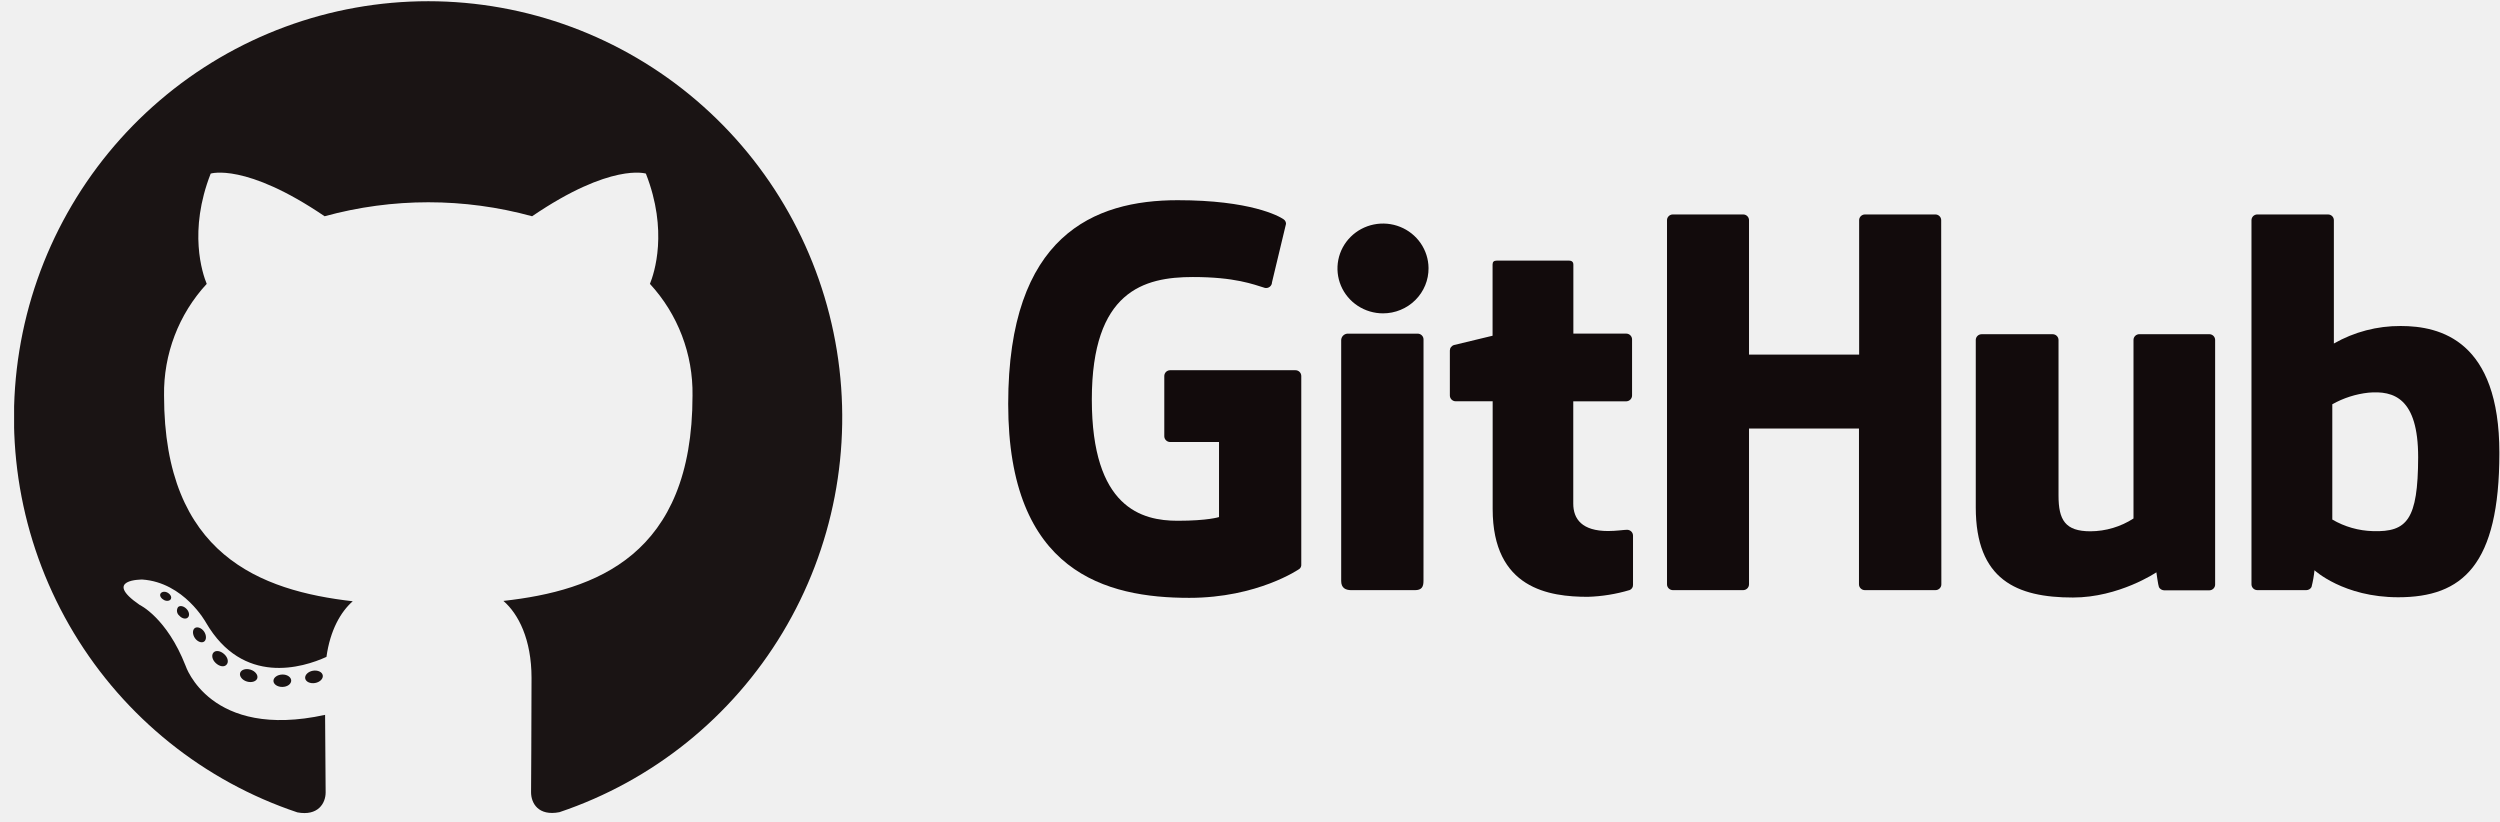
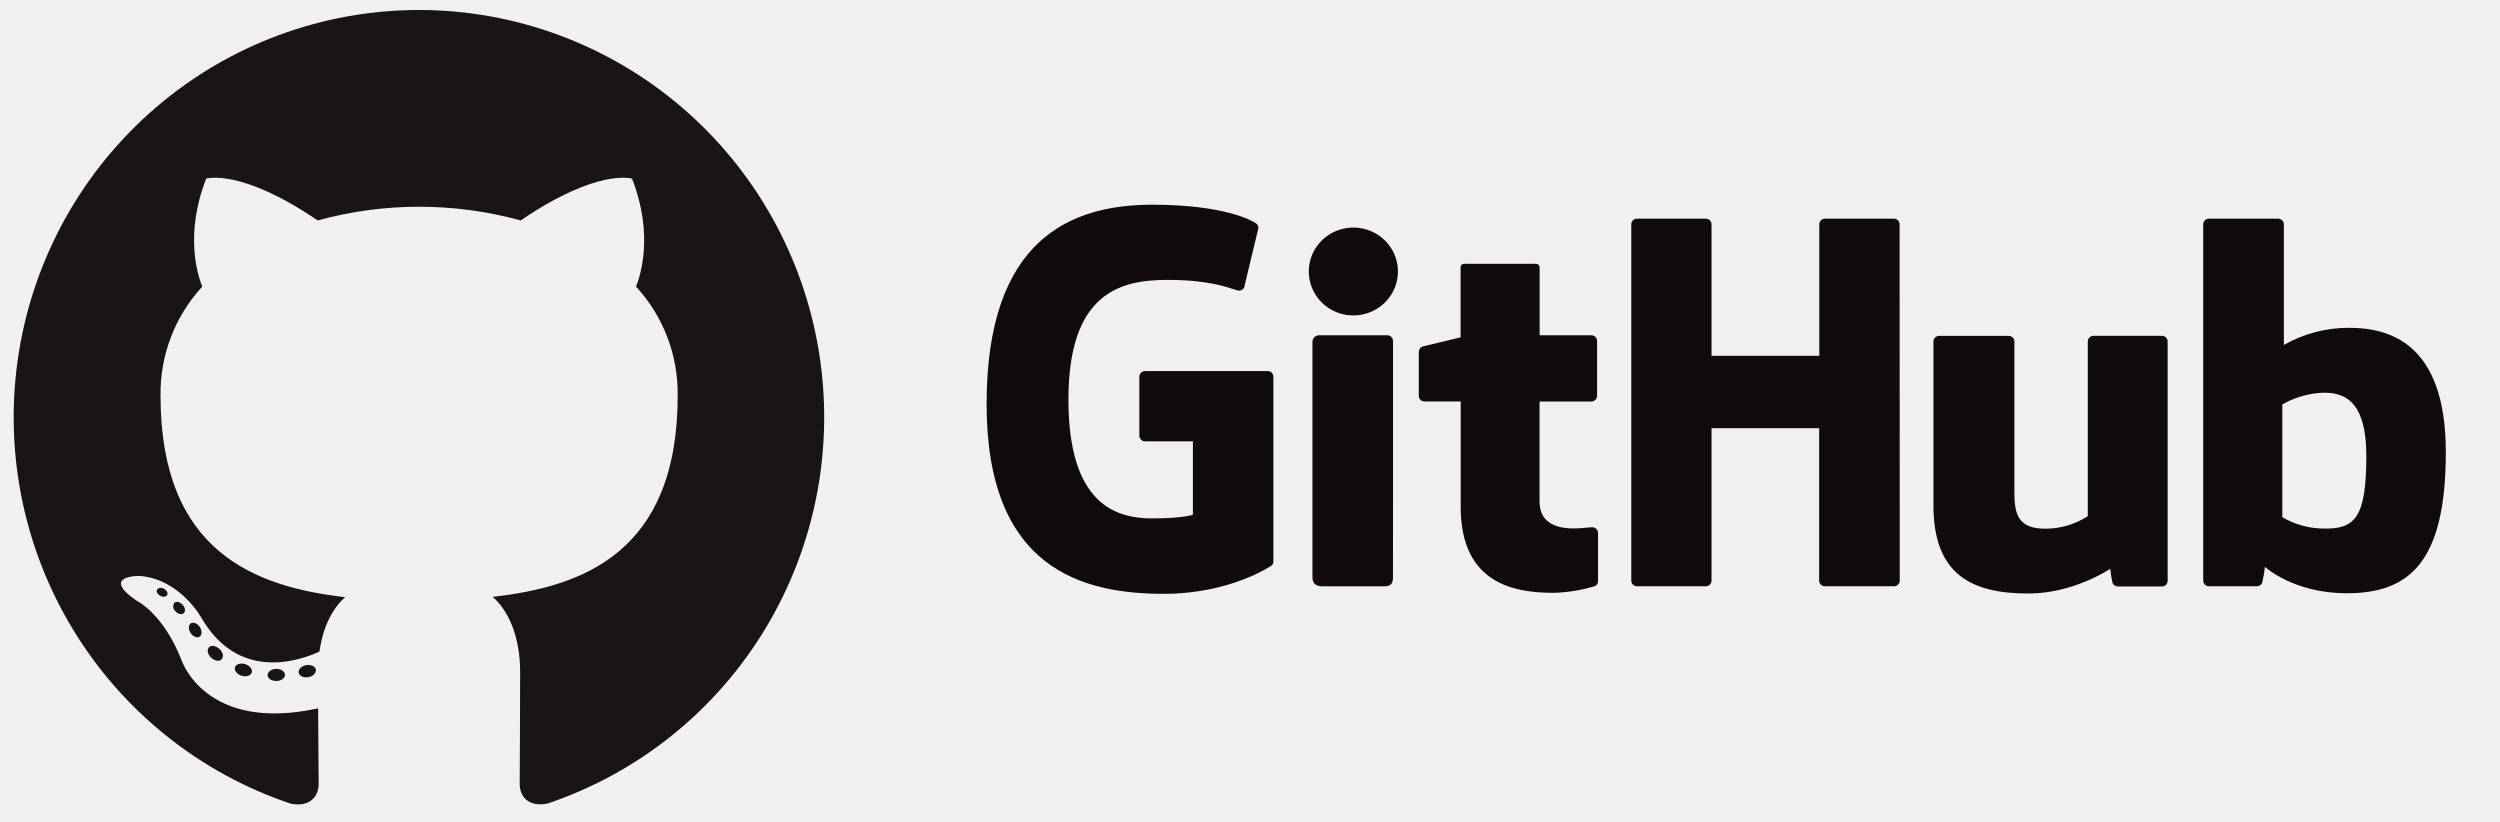
- <svg xmlns="http://www.w3.org/2000/svg" width="137" height="45" viewBox="0 0 137 45" fill="none">
+ <svg xmlns="http://www.w3.org/2000/svg" width="137" height="45" viewBox="0 0 140 45" fill="none">
  <g clip-path="url(#clip0_679_121)">
    <path d="M70.99 20.288H64.125C64.039 20.288 63.957 20.322 63.897 20.381C63.837 20.441 63.803 20.521 63.803 20.606V23.905C63.803 23.989 63.837 24.07 63.898 24.129C63.958 24.189 64.04 24.222 64.125 24.223H66.802V28.335C66.802 28.335 66.198 28.538 64.533 28.538C62.573 28.538 59.832 27.831 59.832 21.89C59.832 15.948 62.689 15.181 65.368 15.181C67.687 15.181 68.685 15.584 69.32 15.778C69.367 15.787 69.415 15.786 69.461 15.774C69.507 15.763 69.55 15.742 69.587 15.712C69.624 15.682 69.653 15.645 69.674 15.603C69.694 15.56 69.705 15.514 69.706 15.467L70.473 12.268C70.474 12.221 70.463 12.173 70.441 12.13C70.419 12.087 70.387 12.05 70.348 12.022C70.091 11.839 68.515 10.971 64.535 10.971C59.953 10.971 55.249 12.895 55.249 22.138C55.249 31.381 60.633 32.762 65.171 32.762C68.928 32.762 71.205 31.178 71.205 31.178C71.242 31.149 71.27 31.113 71.288 31.071C71.306 31.029 71.314 30.984 71.31 30.939V20.606C71.31 20.564 71.302 20.523 71.286 20.484C71.27 20.446 71.247 20.411 71.217 20.381C71.187 20.352 71.152 20.328 71.113 20.312C71.074 20.296 71.032 20.288 70.99 20.288Z" fill="#120B0C" />
    <path d="M106.377 12.069C106.378 12.028 106.37 11.986 106.354 11.948C106.338 11.909 106.314 11.874 106.284 11.845C106.255 11.815 106.219 11.792 106.18 11.776C106.141 11.76 106.1 11.752 106.057 11.752H102.201C102.158 11.752 102.117 11.76 102.078 11.776C102.039 11.792 102.003 11.815 101.974 11.845C101.944 11.874 101.92 11.909 101.904 11.948C101.888 11.986 101.88 12.028 101.881 12.069V19.431H95.846V12.069C95.846 12.028 95.838 11.986 95.822 11.948C95.806 11.909 95.783 11.874 95.753 11.845C95.723 11.815 95.688 11.792 95.649 11.776C95.61 11.76 95.568 11.752 95.526 11.752H91.669C91.627 11.752 91.586 11.76 91.547 11.777C91.508 11.793 91.473 11.816 91.444 11.846C91.414 11.875 91.391 11.91 91.375 11.948C91.359 11.987 91.351 12.028 91.352 12.069V32.019C91.351 32.103 91.384 32.183 91.444 32.243C91.503 32.303 91.584 32.338 91.669 32.339H95.526C95.568 32.339 95.61 32.33 95.649 32.314C95.688 32.297 95.723 32.274 95.753 32.244C95.783 32.215 95.806 32.179 95.822 32.141C95.838 32.102 95.846 32.061 95.846 32.019V23.485H101.872V32.019C101.871 32.061 101.879 32.102 101.895 32.141C101.911 32.179 101.935 32.215 101.964 32.244C101.994 32.274 102.029 32.297 102.068 32.314C102.107 32.33 102.149 32.339 102.191 32.339H106.066C106.109 32.339 106.151 32.33 106.19 32.314C106.229 32.297 106.264 32.274 106.294 32.244C106.323 32.215 106.347 32.179 106.363 32.141C106.379 32.102 106.387 32.061 106.386 32.019L106.377 12.069Z" fill="#120B0C" />
    <path d="M78.284 14.687C78.279 14.201 78.128 13.728 77.851 13.326C77.574 12.925 77.183 12.613 76.726 12.431C76.27 12.248 75.769 12.203 75.286 12.301C74.804 12.399 74.361 12.635 74.015 12.98C73.668 13.325 73.433 13.764 73.339 14.24C73.245 14.717 73.296 15.21 73.485 15.659C73.675 16.107 73.995 16.49 74.404 16.759C74.814 17.028 75.296 17.172 75.788 17.172C76.118 17.172 76.445 17.108 76.749 16.982C77.053 16.857 77.33 16.674 77.562 16.442C77.794 16.211 77.977 15.937 78.101 15.636C78.225 15.335 78.287 15.012 78.284 14.687Z" fill="#120B0C" />
    <path d="M78.009 27.811V18.601C78.009 18.517 77.976 18.437 77.916 18.378C77.856 18.318 77.775 18.284 77.689 18.284H73.833C73.742 18.292 73.658 18.333 73.596 18.398C73.534 18.464 73.499 18.55 73.497 18.639V31.838C73.497 32.227 73.742 32.341 74.059 32.341H77.531C77.912 32.341 78.007 32.158 78.007 31.833L78.009 27.811Z" fill="#120B0C" />
    <path d="M121.07 18.313H117.233C117.191 18.313 117.15 18.322 117.111 18.338C117.072 18.354 117.037 18.377 117.008 18.407C116.978 18.436 116.955 18.471 116.939 18.51C116.923 18.548 116.915 18.589 116.916 18.631V28.413C116.214 28.867 115.395 29.111 114.556 29.115C113.174 29.115 112.807 28.496 112.807 27.16V18.633C112.807 18.549 112.773 18.468 112.713 18.409C112.653 18.349 112.572 18.316 112.487 18.315H108.592C108.507 18.316 108.425 18.349 108.365 18.409C108.305 18.468 108.272 18.549 108.272 18.633V27.804C108.272 31.773 110.513 32.744 113.599 32.744C116.128 32.744 118.17 31.363 118.17 31.363C118.17 31.363 118.268 32.09 118.311 32.178C118.339 32.228 118.379 32.27 118.429 32.3C118.478 32.33 118.534 32.347 118.592 32.35H121.07C121.112 32.35 121.154 32.341 121.193 32.325C121.232 32.309 121.267 32.285 121.297 32.255C121.326 32.226 121.35 32.19 121.366 32.152C121.382 32.113 121.39 32.072 121.389 32.03V18.633C121.39 18.591 121.382 18.55 121.366 18.511C121.35 18.472 121.326 18.437 121.297 18.407C121.267 18.378 121.232 18.354 121.193 18.338C121.154 18.322 121.112 18.313 121.07 18.313Z" fill="#120B0C" />
    <path d="M131.558 17.865C130.272 17.858 129.008 18.189 127.896 18.825V12.069C127.896 12.028 127.888 11.986 127.872 11.948C127.856 11.909 127.833 11.874 127.803 11.845C127.773 11.815 127.738 11.792 127.699 11.776C127.66 11.76 127.618 11.752 127.576 11.752H123.699C123.657 11.752 123.615 11.76 123.577 11.777C123.538 11.793 123.503 11.816 123.473 11.846C123.444 11.875 123.421 11.91 123.405 11.948C123.389 11.987 123.381 12.028 123.381 12.069V32.019C123.381 32.061 123.389 32.102 123.405 32.141C123.421 32.179 123.444 32.214 123.474 32.244C123.504 32.274 123.539 32.297 123.578 32.314C123.617 32.33 123.659 32.339 123.701 32.339H126.39C126.448 32.338 126.505 32.322 126.554 32.292C126.604 32.262 126.644 32.219 126.671 32.169C126.748 31.867 126.803 31.559 126.834 31.249C126.834 31.249 128.422 32.73 131.422 32.73C134.945 32.73 136.966 30.968 136.966 24.818C136.966 18.669 133.738 17.865 131.558 17.865ZM130.045 29.106C129.257 29.086 128.487 28.868 127.81 28.471V22.154C128.42 21.81 129.095 21.594 129.793 21.518C131.174 21.398 132.515 21.807 132.515 25.057C132.506 28.484 131.905 29.162 130.045 29.106Z" fill="#120B0C" />
    <path d="M89.121 18.282H86.22V14.505C86.22 14.362 86.145 14.282 85.977 14.282H82.02C81.868 14.282 81.793 14.347 81.793 14.494V18.398C81.793 18.398 79.813 18.87 79.679 18.908C79.613 18.927 79.556 18.968 79.515 19.022C79.474 19.076 79.452 19.142 79.452 19.21V21.671C79.452 21.712 79.46 21.754 79.476 21.792C79.492 21.831 79.515 21.866 79.545 21.896C79.575 21.925 79.61 21.949 79.649 21.965C79.688 21.982 79.73 21.99 79.772 21.99H81.798V27.892C81.798 32.276 84.918 32.706 87.016 32.706C87.793 32.682 88.564 32.557 89.308 32.334C89.364 32.311 89.412 32.271 89.444 32.219C89.477 32.168 89.492 32.108 89.489 32.048V29.35C89.488 29.267 89.455 29.186 89.395 29.127C89.335 29.068 89.254 29.034 89.169 29.032C89.001 29.032 88.568 29.1 88.123 29.1C86.698 29.1 86.215 28.446 86.215 27.601V21.993H89.117C89.202 21.991 89.284 21.957 89.343 21.897C89.403 21.837 89.437 21.757 89.437 21.673V18.599C89.437 18.516 89.404 18.436 89.345 18.377C89.286 18.317 89.206 18.283 89.121 18.282Z" fill="#120B0C" />
  </g>
  <g clip-path="url(#clip1_679_121)">
    <path fill-rule="evenodd" clip-rule="evenodd" d="M23.472 0.067C18.08 0.065 12.864 1.992 8.758 5.502C4.651 9.012 1.922 13.876 1.059 19.224C0.195 24.572 1.254 30.053 4.046 34.688C6.838 39.323 11.181 42.807 16.296 44.518C17.424 44.73 17.845 44.023 17.845 43.423C17.845 42.879 17.826 41.081 17.815 39.174C11.5 40.556 10.17 36.484 10.17 36.484C9.136 33.84 7.648 33.145 7.648 33.145C5.588 31.729 7.806 31.759 7.806 31.759C10.083 31.922 11.282 34.109 11.282 34.109C13.308 37.599 16.593 36.59 17.89 35.997C18.093 34.524 18.679 33.52 19.33 32.949C14.289 32.371 8.99 30.415 8.99 21.675C8.956 19.409 9.793 17.217 11.328 15.556C11.091 14.978 10.313 12.659 11.546 9.513C11.546 9.513 13.451 8.901 17.789 11.851C21.51 10.829 25.437 10.829 29.159 11.851C33.489 8.901 35.394 9.513 35.394 9.513C36.627 12.655 35.853 14.975 35.616 15.556C37.149 17.218 37.985 19.409 37.95 21.675C37.95 30.438 32.643 32.367 27.587 32.93C28.403 33.637 29.128 35.026 29.128 37.153C29.128 40.205 29.102 42.663 29.102 43.415C29.102 44.02 29.508 44.733 30.658 44.507C35.766 42.789 40.1 39.303 42.885 34.67C45.67 30.037 46.725 24.56 45.861 19.217C44.997 13.875 42.271 9.015 38.169 5.507C34.068 1.999 28.858 0.07 23.472 0.067Z" fill="#1A1414" />
    <path d="M9.369 32.813C9.32 32.93 9.144 32.961 8.993 32.885C8.843 32.809 8.734 32.655 8.79 32.541C8.847 32.428 9.016 32.394 9.166 32.469C9.317 32.545 9.422 32.7 9.366 32.813H9.369Z" fill="#1A1414" />
    <path d="M10.29 33.844C10.181 33.946 9.971 33.901 9.828 33.739C9.759 33.683 9.713 33.604 9.701 33.516C9.688 33.428 9.709 33.339 9.76 33.266C9.873 33.164 10.076 33.214 10.226 33.372C10.377 33.531 10.403 33.75 10.29 33.844Z" fill="#1A1414" />
    <path d="M11.185 35.159C11.046 35.257 10.809 35.159 10.677 34.962C10.546 34.766 10.538 34.517 10.677 34.418C10.816 34.32 11.053 34.418 11.185 34.611C11.316 34.804 11.324 35.06 11.185 35.159Z" fill="#1A1414" />
    <path d="M12.41 36.428C12.286 36.568 12.034 36.53 11.828 36.341C11.621 36.152 11.576 35.895 11.7 35.759C11.824 35.623 12.076 35.657 12.286 35.846C12.496 36.035 12.542 36.292 12.41 36.428Z" fill="#1A1414" />
    <path d="M14.101 37.164C14.049 37.342 13.793 37.425 13.534 37.349C13.274 37.274 13.109 37.062 13.158 36.881C13.207 36.7 13.47 36.617 13.726 36.696C13.981 36.775 14.15 36.983 14.101 37.164Z" fill="#1A1414" />
    <path d="M15.958 37.297C15.958 37.485 15.748 37.64 15.477 37.644C15.206 37.648 14.988 37.5 14.985 37.315C14.981 37.13 15.199 36.972 15.47 36.964C15.74 36.956 15.958 37.111 15.958 37.297Z" fill="#1A1414" />
    <path d="M17.687 37.006C17.721 37.191 17.533 37.383 17.266 37.429C16.999 37.474 16.759 37.364 16.725 37.179C16.691 36.994 16.883 36.802 17.146 36.756C17.409 36.711 17.653 36.821 17.687 37.006Z" fill="#1A1414" />
  </g>
  <defs>
    <clipPath id="clip0_679_121">
      <rect width="81.715" height="21.791" fill="white" transform="translate(55.2495 10.962)" />
    </clipPath>
    <clipPath id="clip1_679_121">
      <rect width="45.397" height="44.489" fill="white" transform="translate(0.773193 0.0667419)" />
    </clipPath>
  </defs>
</svg>
